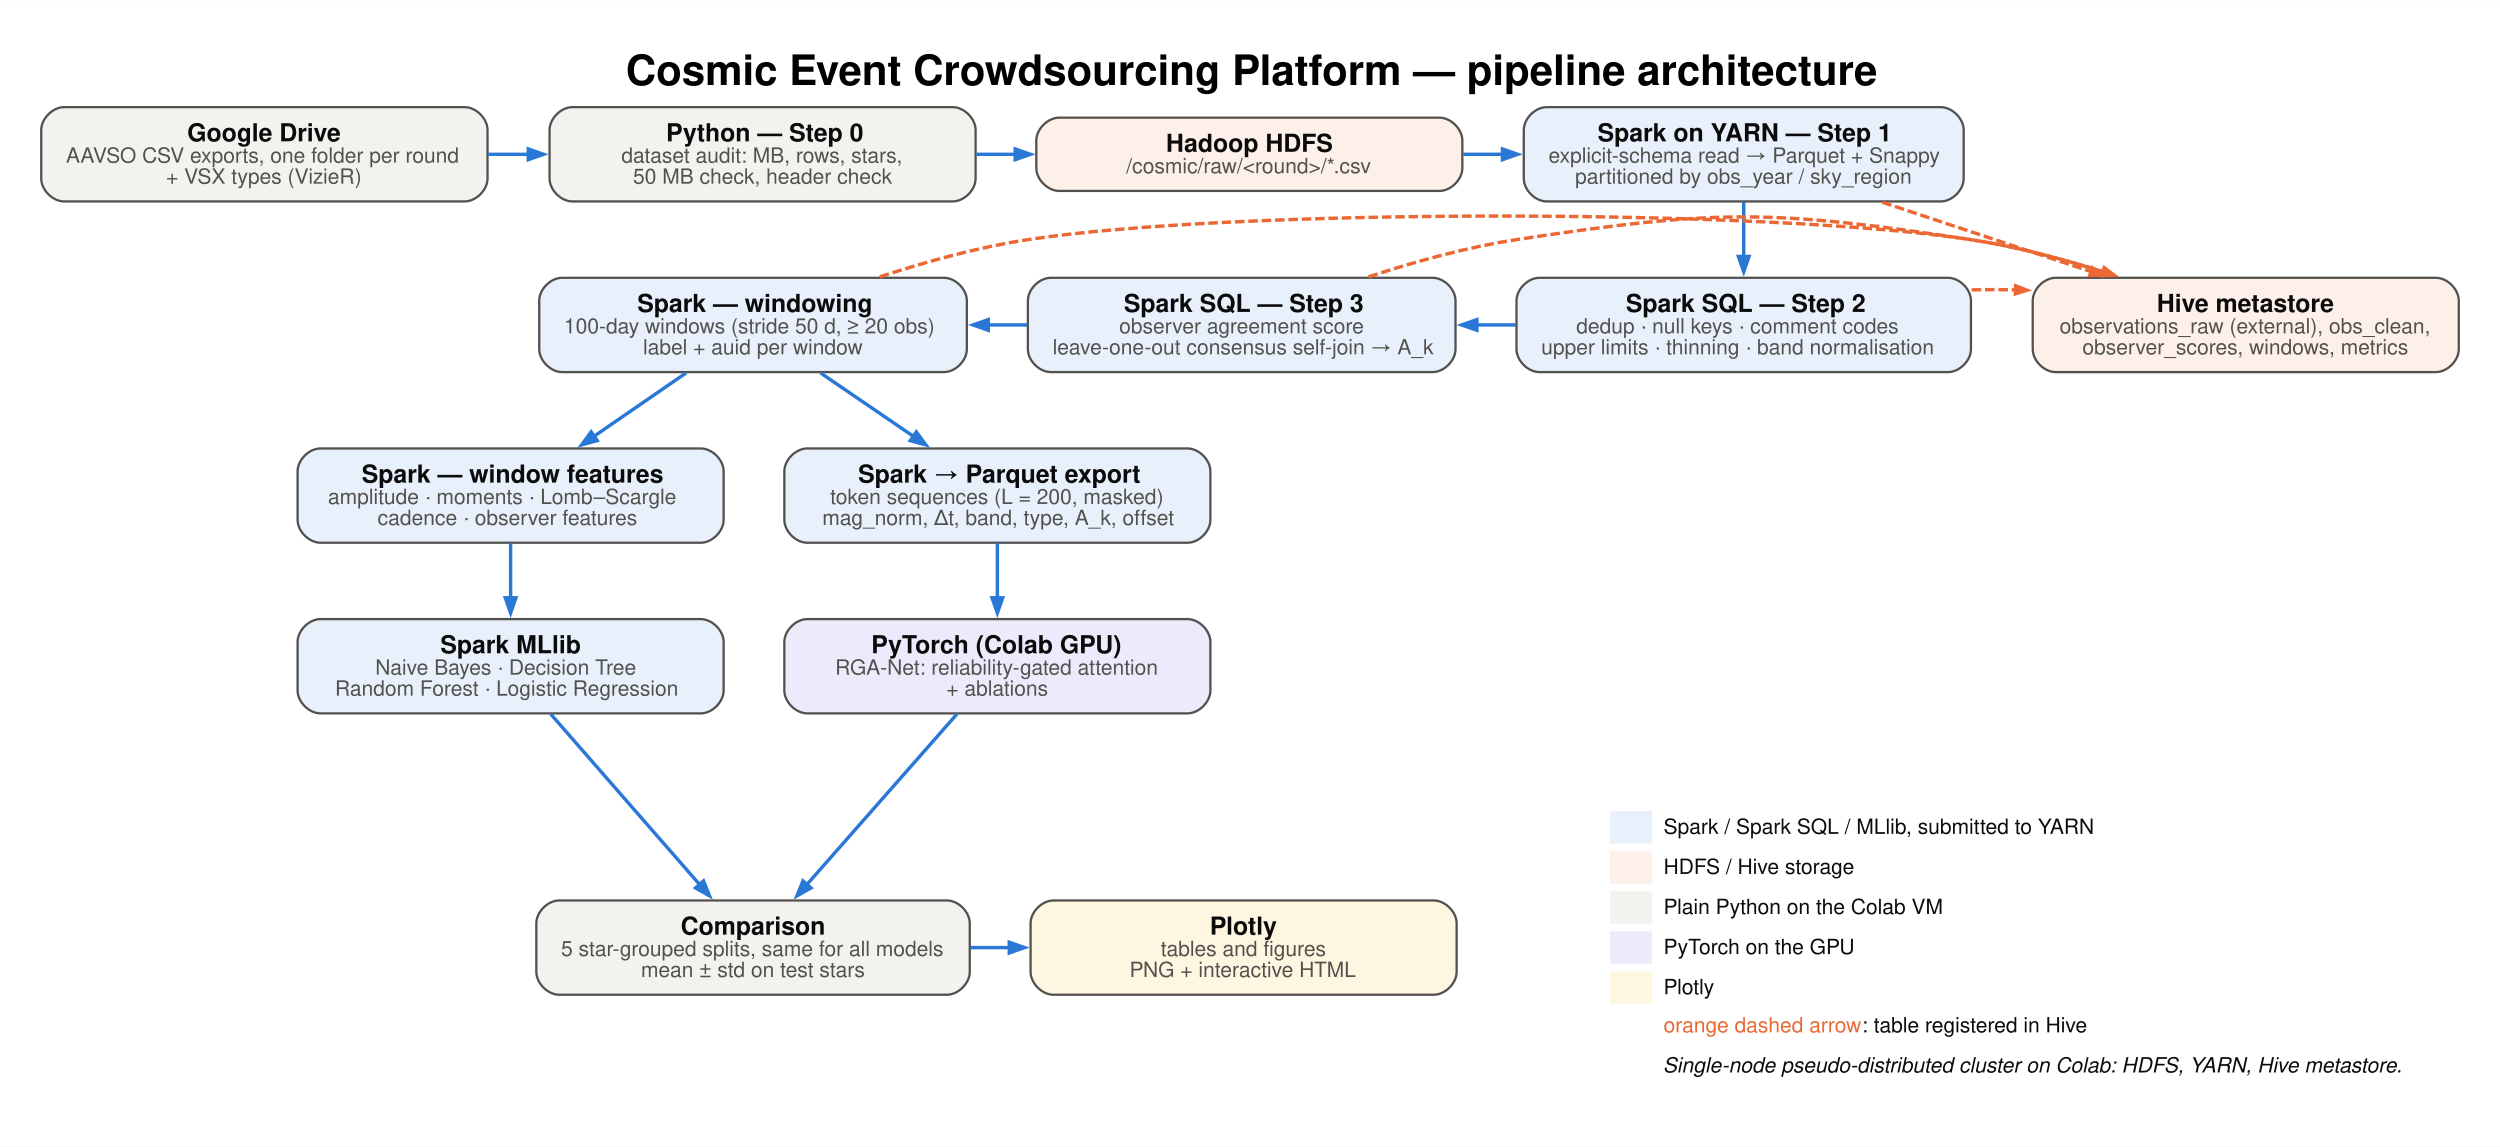
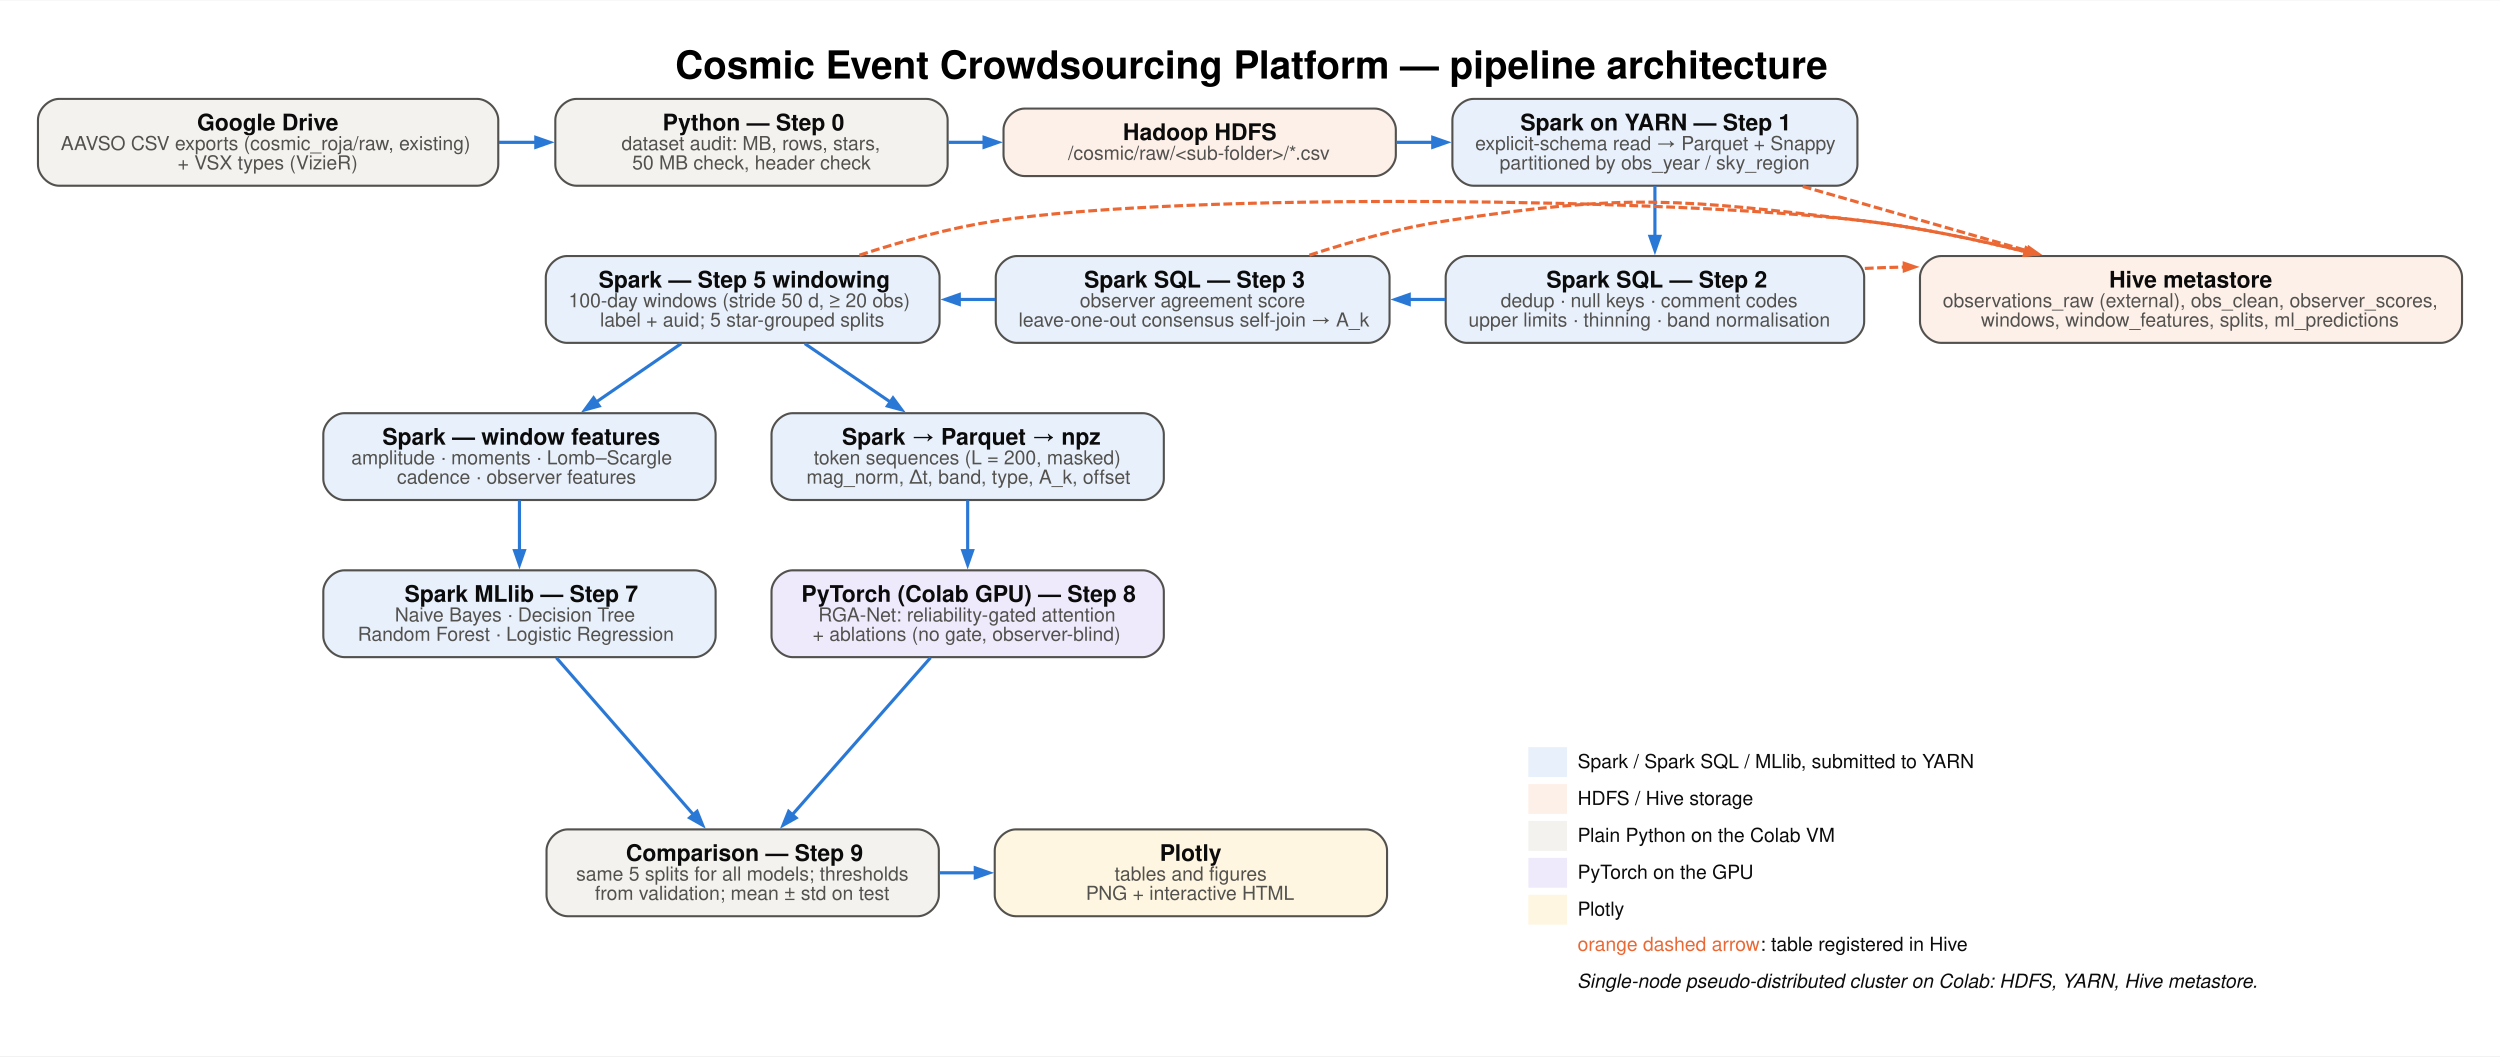
- <svg xmlns="http://www.w3.org/2000/svg" width="1310pt" height="601pt" viewBox="0.00 0.00 1309.70 600.60">
+ <svg xmlns="http://www.w3.org/2000/svg" width="1422pt" height="601pt" viewBox="0.00 0.00 1422.34 600.60">
  <g id="graph0" class="graph" transform="scale(1 1) rotate(0) translate(21.6 579)">
-     <polygon fill="white" stroke="none" points="-21.6,21.6 -21.6,-579 1288.1,-579 1288.1,21.6 -21.6,21.6" />
-     <text text-anchor="start" x="306.24" y="-534.6" font-family="Helvetica,sans-Serif" font-weight="bold" font-size="22.00">Cosmic Event Crowdsourcing Platform — pipeline architecture</text>
+     <polygon fill="white" stroke="none" points="-21.6,21.6 -21.6,-579 1400.74,-579 1400.74,21.6 -21.6,21.6" />
+     <text text-anchor="start" x="362.55" y="-534.6" font-family="Helvetica,sans-Serif" font-weight="bold" font-size="22.00">Cosmic Event Crowdsourcing Platform — pipeline architecture</text>
    <g id="node1" class="node">
-       <path fill="#f3f2ee" stroke="#52514e" stroke-width="1.2" d="M221.81,-523C221.81,-523 12,-523 12,-523 6,-523 0,-517 0,-511 0,-511 0,-485.6 0,-485.6 0,-479.6 6,-473.6 12,-473.6 12,-473.6 221.81,-473.6 221.81,-473.6 227.81,-473.6 233.81,-479.6 233.81,-485.6 233.81,-485.6 233.81,-511 233.81,-511 233.81,-517 227.81,-523 221.81,-523" />
-       <text text-anchor="start" x="76.45" y="-505.1" font-family="Helvetica,sans-Serif" font-weight="bold" font-size="13.00" fill="#0b0b0b">Google Drive</text>
-       <text text-anchor="start" x="12.96" y="-493.9" font-family="Helvetica,sans-Serif" font-size="11.00" fill="#52514e">AAVSO CSV exports, one folder per round</text>
-       <text text-anchor="start" x="65.4" y="-482.9" font-family="Helvetica,sans-Serif" font-size="11.00" fill="#52514e">+ VSX types (VizieR)</text>
+       <path fill="#f3f2ee" stroke="#52514e" stroke-width="1.2" d="M249.88,-523C249.88,-523 12,-523 12,-523 6,-523 0,-517 0,-511 0,-511 0,-485.6 0,-485.6 0,-479.6 6,-473.6 12,-473.6 12,-473.6 249.88,-473.6 249.88,-473.6 255.88,-473.6 261.88,-479.6 261.88,-485.6 261.88,-485.6 261.88,-511 261.88,-511 261.88,-517 255.88,-523 249.88,-523" />
+       <text text-anchor="start" x="90.49" y="-505.1" font-family="Helvetica,sans-Serif" font-weight="bold" font-size="13.00" fill="#0b0b0b">Google Drive</text>
+       <text text-anchor="start" x="12.96" y="-493.9" font-family="Helvetica,sans-Serif" font-size="11.00" fill="#52514e">AAVSO CSV exports (cosmic_roja/raw, existing)</text>
+       <text text-anchor="start" x="79.44" y="-482.9" font-family="Helvetica,sans-Serif" font-size="11.00" fill="#52514e">+ VSX types (VizieR)</text>
    </g>
    <g id="node2" class="node">
-       <path fill="#f3f2ee" stroke="#52514e" stroke-width="1.2" d="M477.5,-523C477.5,-523 278.3,-523 278.3,-523 272.3,-523 266.3,-517 266.3,-511 266.3,-511 266.3,-485.6 266.3,-485.6 266.3,-479.6 272.3,-473.6 278.3,-473.6 278.3,-473.6 477.5,-473.6 477.5,-473.6 483.5,-473.6 489.5,-479.6 489.5,-485.6 489.5,-485.6 489.5,-511 489.5,-511 489.5,-517 483.5,-523 477.5,-523" />
-       <text text-anchor="start" x="327.34" y="-505.1" font-family="Helvetica,sans-Serif" font-weight="bold" font-size="13.00" fill="#0b0b0b">Python — Step 0</text>
-       <text text-anchor="start" x="303.93" y="-493.9" font-family="Helvetica,sans-Serif" font-size="11.00" fill="#52514e">dataset audit: MB, rows, stars,</text>
-       <text text-anchor="start" x="310.03" y="-482.9" font-family="Helvetica,sans-Serif" font-size="11.00" fill="#52514e">50 MB check, header check</text>
+       <path fill="#f3f2ee" stroke="#52514e" stroke-width="1.2" d="M505.54,-523C505.54,-523 306.34,-523 306.34,-523 300.34,-523 294.34,-517 294.34,-511 294.34,-511 294.34,-485.6 294.34,-485.6 294.34,-479.6 300.34,-473.6 306.34,-473.6 306.34,-473.6 505.54,-473.6 505.54,-473.6 511.54,-473.6 517.54,-479.6 517.54,-485.6 517.54,-485.6 517.54,-511 517.54,-511 517.54,-517 511.54,-523 505.54,-523" />
+       <text text-anchor="start" x="355.38" y="-505.1" font-family="Helvetica,sans-Serif" font-weight="bold" font-size="13.00" fill="#0b0b0b">Python — Step 0</text>
+       <text text-anchor="start" x="331.97" y="-493.9" font-family="Helvetica,sans-Serif" font-size="11.00" fill="#52514e">dataset audit: MB, rows, stars,</text>
+       <text text-anchor="start" x="338.07" y="-482.9" font-family="Helvetica,sans-Serif" font-size="11.00" fill="#52514e">50 MB check, header check</text>
    </g>
    <g id="edge1" class="edge">
-       <path fill="none" stroke="#2a78d6" stroke-width="1.8" d="M234.15,-498.3C241.26,-498.3 248.36,-498.3 255.47,-498.3" />
-       <polygon fill="#2a78d6" stroke="#2a78d6" stroke-width="1.8" points="255.15,-501.1 263.15,-498.3 255.15,-495.5 255.15,-501.1" />
+       <path fill="none" stroke="#2a78d6" stroke-width="1.8" d="M262.26,-498.3C269.37,-498.3 276.47,-498.3 283.57,-498.3" />
+       <polygon fill="#2a78d6" stroke="#2a78d6" stroke-width="1.8" points="283.25,-501.1 291.25,-498.3 283.25,-495.5 283.25,-501.1" />
    </g>
    <g id="node3" class="node">
-       <path fill="#fdf0e9" stroke="#52514e" stroke-width="1.2" d="M732.5,-517.5C732.5,-517.5 533.3,-517.5 533.3,-517.5 527.3,-517.5 521.3,-511.5 521.3,-505.5 521.3,-505.5 521.3,-491.1 521.3,-491.1 521.3,-485.1 527.3,-479.1 533.3,-479.1 533.3,-479.1 732.5,-479.1 732.5,-479.1 738.5,-479.1 744.5,-485.1 744.5,-491.1 744.5,-491.1 744.5,-505.5 744.5,-505.5 744.5,-511.5 738.5,-517.5 732.5,-517.5" />
-       <text text-anchor="start" x="589.21" y="-499.6" font-family="Helvetica,sans-Serif" font-weight="bold" font-size="13.00" fill="#0b0b0b">Hadoop HDFS</text>
-       <text text-anchor="start" x="568.41" y="-488.4" font-family="Helvetica,sans-Serif" font-size="11.00" fill="#52514e">/cosmic/raw/&lt;round&gt;/*.csv</text>
+       <path fill="#fdf0e9" stroke="#52514e" stroke-width="1.2" d="M760.54,-517.5C760.54,-517.5 561.34,-517.5 561.34,-517.5 555.34,-517.5 549.34,-511.5 549.34,-505.5 549.34,-505.5 549.34,-491.1 549.34,-491.1 549.34,-485.1 555.34,-479.1 561.34,-479.1 561.34,-479.1 760.54,-479.1 760.54,-479.1 766.54,-479.1 772.54,-485.1 772.54,-491.1 772.54,-491.1 772.54,-505.5 772.54,-505.5 772.54,-511.5 766.54,-517.5 760.54,-517.5" />
+       <text text-anchor="start" x="617.25" y="-499.6" font-family="Helvetica,sans-Serif" font-weight="bold" font-size="13.00" fill="#0b0b0b">Hadoop HDFS</text>
+       <text text-anchor="start" x="586.05" y="-488.4" font-family="Helvetica,sans-Serif" font-size="11.00" fill="#52514e">/cosmic/raw/&lt;sub-folder&gt;/*.csv</text>
    </g>
    <g id="edge2" class="edge">
-       <path fill="none" stroke="#2a78d6" stroke-width="1.8" d="M489.96,-498.3C496.74,-498.3 503.52,-498.3 510.3,-498.3" />
-       <polygon fill="#2a78d6" stroke="#2a78d6" stroke-width="1.8" points="510.23,-501.1 518.23,-498.3 510.23,-495.5 510.23,-501.1" />
+       <path fill="none" stroke="#2a78d6" stroke-width="1.8" d="M518,-498.3C524.78,-498.3 531.56,-498.3 538.34,-498.3" />
+       <polygon fill="#2a78d6" stroke="#2a78d6" stroke-width="1.8" points="538.27,-501.1 546.27,-498.3 538.27,-495.5 538.27,-501.1" />
    </g>
    <g id="node4" class="node">
-       <path fill="#e8f0fb" stroke="#52514e" stroke-width="1.2" d="M995.13,-523C995.13,-523 788.68,-523 788.68,-523 782.68,-523 776.68,-517 776.68,-511 776.68,-511 776.68,-485.6 776.68,-485.6 776.68,-479.6 782.68,-473.6 788.68,-473.6 788.68,-473.6 995.13,-473.6 995.13,-473.6 1001.13,-473.6 1007.13,-479.6 1007.13,-485.6 1007.13,-485.6 1007.13,-511 1007.13,-511 1007.13,-517 1001.13,-523 995.13,-523" />
-       <text text-anchor="start" x="815.33" y="-505.1" font-family="Helvetica,sans-Serif" font-weight="bold" font-size="13.00" fill="#0b0b0b">Spark on YARN — Step 1</text>
-       <text text-anchor="start" x="789.64" y="-493.9" font-family="Helvetica,sans-Serif" font-size="11.00" fill="#52514e">explicit-schema read → Parquet + Snappy</text>
-       <text text-anchor="start" x="803.55" y="-482.9" font-family="Helvetica,sans-Serif" font-size="11.00" fill="#52514e">partitioned by obs_year / sky_region</text>
+       <path fill="#e8f0fb" stroke="#52514e" stroke-width="1.2" d="M1023.16,-523C1023.16,-523 816.72,-523 816.72,-523 810.72,-523 804.72,-517 804.72,-511 804.72,-511 804.72,-485.6 804.72,-485.6 804.72,-479.6 810.72,-473.6 816.72,-473.6 816.72,-473.6 1023.16,-473.6 1023.16,-473.6 1029.16,-473.6 1035.16,-479.6 1035.16,-485.6 1035.16,-485.6 1035.16,-511 1035.16,-511 1035.16,-517 1029.16,-523 1023.16,-523" />
+       <text text-anchor="start" x="843.37" y="-505.1" font-family="Helvetica,sans-Serif" font-weight="bold" font-size="13.00" fill="#0b0b0b">Spark on YARN — Step 1</text>
+       <text text-anchor="start" x="817.68" y="-493.9" font-family="Helvetica,sans-Serif" font-size="11.00" fill="#52514e">explicit-schema read → Parquet + Snappy</text>
+       <text text-anchor="start" x="831.58" y="-482.9" font-family="Helvetica,sans-Serif" font-size="11.00" fill="#52514e">partitioned by obs_year / sky_region</text>
    </g>
    <g id="edge3" class="edge">
-       <path fill="none" stroke="#2a78d6" stroke-width="1.8" d="M744.95,-498.3C751.96,-498.3 758.96,-498.3 765.97,-498.3" />
-       <polygon fill="#2a78d6" stroke="#2a78d6" stroke-width="1.8" points="765.51,-501.1 773.51,-498.3 765.51,-495.5 765.51,-501.1" />
+       <path fill="none" stroke="#2a78d6" stroke-width="1.8" d="M772.99,-498.3C780,-498.3 787,-498.3 794.01,-498.3" />
+       <polygon fill="#2a78d6" stroke="#2a78d6" stroke-width="1.8" points="793.55,-501.1 801.55,-498.3 793.55,-495.5 793.55,-501.1" />
    </g>
    <g id="node5" class="node">
-       <path fill="#e8f0fb" stroke="#52514e" stroke-width="1.2" d="M998.95,-433.6C998.95,-433.6 784.86,-433.6 784.86,-433.6 778.86,-433.6 772.86,-427.6 772.86,-421.6 772.86,-421.6 772.86,-396.2 772.86,-396.2 772.86,-390.2 778.86,-384.2 784.86,-384.2 784.86,-384.2 998.95,-384.2 998.95,-384.2 1004.95,-384.2 1010.95,-390.2 1010.95,-396.2 1010.95,-396.2 1010.95,-421.6 1010.95,-421.6 1010.95,-427.6 1004.95,-433.6 998.95,-433.6" />
-       <text text-anchor="start" x="830.14" y="-415.7" font-family="Helvetica,sans-Serif" font-weight="bold" font-size="13.00" fill="#0b0b0b">Spark SQL — Step 2</text>
-       <text text-anchor="start" x="804.16" y="-404.5" font-family="Helvetica,sans-Serif" font-size="11.00" fill="#52514e">dedup · null keys · comment codes</text>
-       <text text-anchor="start" x="785.82" y="-393.5" font-family="Helvetica,sans-Serif" font-size="11.00" fill="#52514e">upper limits · thinning · band normalisation</text>
+       <path fill="#e8f0fb" stroke="#52514e" stroke-width="1.2" d="M1026.99,-433.6C1026.99,-433.6 812.9,-433.6 812.9,-433.6 806.9,-433.6 800.9,-427.6 800.9,-421.6 800.9,-421.6 800.9,-396.2 800.9,-396.2 800.9,-390.2 806.9,-384.2 812.9,-384.2 812.9,-384.2 1026.99,-384.2 1026.99,-384.2 1032.99,-384.2 1038.99,-390.2 1038.99,-396.2 1038.99,-396.2 1038.99,-421.6 1038.99,-421.6 1038.99,-427.6 1032.99,-433.6 1026.99,-433.6" />
+       <text text-anchor="start" x="858.17" y="-415.7" font-family="Helvetica,sans-Serif" font-weight="bold" font-size="13.00" fill="#0b0b0b">Spark SQL — Step 2</text>
+       <text text-anchor="start" x="832.2" y="-404.5" font-family="Helvetica,sans-Serif" font-size="11.00" fill="#52514e">dedup · null keys · comment codes</text>
+       <text text-anchor="start" x="813.86" y="-393.5" font-family="Helvetica,sans-Serif" font-size="11.00" fill="#52514e">upper limits · thinning · band normalisation</text>
    </g>
    <g id="edge4" class="edge">
-       <path fill="none" stroke="#2a78d6" stroke-width="1.8" d="M891.9,-473.42C891.9,-464.53 891.9,-454.26 891.9,-444.6" />
-       <polygon fill="#2a78d6" stroke="#2a78d6" stroke-width="1.8" points="894.7,-444.78 891.9,-436.78 889.1,-444.78 894.7,-444.78" />
+       <path fill="none" stroke="#2a78d6" stroke-width="1.8" d="M919.94,-473.42C919.94,-464.53 919.94,-454.26 919.94,-444.6" />
+       <polygon fill="#2a78d6" stroke="#2a78d6" stroke-width="1.8" points="922.74,-444.78 919.94,-436.78 917.14,-444.78 922.74,-444.78" />
    </g>
    <g id="node14" class="node">
-       <path fill="#fdf0e9" stroke="#52514e" stroke-width="1.2" d="M1254.5,-433.6C1254.5,-433.6 1055.3,-433.6 1055.3,-433.6 1049.3,-433.6 1043.3,-427.6 1043.3,-421.6 1043.3,-421.6 1043.3,-396.2 1043.3,-396.2 1043.3,-390.2 1049.3,-384.2 1055.3,-384.2 1055.3,-384.2 1254.5,-384.2 1254.5,-384.2 1260.5,-384.2 1266.5,-390.2 1266.5,-396.2 1266.5,-396.2 1266.5,-421.6 1266.5,-421.6 1266.5,-427.6 1260.5,-433.6 1254.5,-433.6" />
-       <text text-anchor="start" x="1108.3" y="-415.7" font-family="Helvetica,sans-Serif" font-weight="bold" font-size="13.00" fill="#0b0b0b">Hive metastore</text>
-       <text text-anchor="start" x="1057.38" y="-404.5" font-family="Helvetica,sans-Serif" font-size="11.00" fill="#52514e">observations_raw (external), obs_clean,</text>
-       <text text-anchor="start" x="1069.32" y="-393.5" font-family="Helvetica,sans-Serif" font-size="11.00" fill="#52514e">observer_scores, windows, metrics</text>
+       <path fill="#fdf0e9" stroke="#52514e" stroke-width="1.2" d="M1367.14,-433.6C1367.14,-433.6 1082.75,-433.6 1082.75,-433.6 1076.75,-433.6 1070.75,-427.6 1070.75,-421.6 1070.75,-421.6 1070.75,-396.2 1070.75,-396.2 1070.75,-390.2 1076.75,-384.2 1082.75,-384.2 1082.75,-384.2 1367.14,-384.2 1367.14,-384.2 1373.14,-384.2 1379.14,-390.2 1379.14,-396.2 1379.14,-396.2 1379.14,-421.6 1379.14,-421.6 1379.14,-427.6 1373.14,-433.6 1367.14,-433.6" />
+       <text text-anchor="start" x="1178.34" y="-415.7" font-family="Helvetica,sans-Serif" font-weight="bold" font-size="13.00" fill="#0b0b0b">Hive metastore</text>
+       <text text-anchor="start" x="1083.71" y="-404.5" font-family="Helvetica,sans-Serif" font-size="11.00" fill="#52514e">observations_raw (external), obs_clean, observer_scores,</text>
+       <text text-anchor="start" x="1105.42" y="-393.5" font-family="Helvetica,sans-Serif" font-size="11.00" fill="#52514e">windows, window_features, splits, ml_predictions</text>
    </g>
    <g id="edge15" class="edge">
-       <path fill="none" stroke="#eb6834" stroke-width="1.8" stroke-dasharray="5,2" d="M964.47,-473.19C998.53,-461.87 1039.25,-448.33 1074.28,-436.69" />
-       <polygon fill="#eb6834" stroke="#eb6834" stroke-width="1.8" points="1074.51,-438.83 1079.54,-434.95 1073.18,-434.85 1074.51,-438.83" />
+       <path fill="none" stroke="#eb6834" stroke-width="1.8" stroke-dasharray="5,2" d="M1004.09,-473.19C1043.85,-461.79 1091.42,-448.16 1132.21,-436.47" />
+       <polygon fill="#eb6834" stroke="#eb6834" stroke-width="1.8" points="1132.73,-438.51 1137.92,-434.84 1131.57,-434.47 1132.73,-438.51" />
    </g>
    <g id="edge16" class="edge">
-       <path fill="none" stroke="#eb6834" stroke-width="1.8" stroke-dasharray="5,2" d="M1011.33,-427.27C1019.09,-427.47 1026.85,-427.48 1034.6,-427.29" />
-       <polygon fill="#eb6834" stroke="#eb6834" stroke-width="1.8" points="1034.37,-429.4 1040.3,-427.1 1034.23,-425.2 1034.37,-429.4" />
+       <path fill="none" stroke="#eb6834" stroke-width="1.8" stroke-dasharray="5,2" d="M1039.38,-426.55C1047.01,-426.96 1054.64,-427.22 1062.27,-427.34" />
+       <polygon fill="#eb6834" stroke="#eb6834" stroke-width="1.8" points="1061.8,-429.44 1067.82,-427.4 1061.84,-425.24 1061.8,-429.44" />
    </g>
    <g id="node6" class="node">
-       <path fill="#e8f0fb" stroke="#52514e" stroke-width="1.2" d="M728.92,-433.6C728.92,-433.6 528.89,-433.6 528.89,-433.6 522.89,-433.6 516.89,-427.6 516.89,-421.6 516.89,-421.6 516.89,-396.2 516.89,-396.2 516.89,-390.2 522.89,-384.2 528.89,-384.2 528.89,-384.2 728.92,-384.2 728.92,-384.2 734.92,-384.2 740.92,-390.2 740.92,-396.2 740.92,-396.2 740.92,-421.6 740.92,-421.6 740.92,-427.6 734.92,-433.6 728.92,-433.6" />
-       <text text-anchor="start" x="567.14" y="-415.7" font-family="Helvetica,sans-Serif" font-weight="bold" font-size="13.00" fill="#0b0b0b">Spark SQL — Step 3</text>
-       <text text-anchor="start" x="564.71" y="-404.5" font-family="Helvetica,sans-Serif" font-size="11.00" fill="#52514e">observer agreement score</text>
-       <text text-anchor="start" x="529.85" y="-393.5" font-family="Helvetica,sans-Serif" font-size="11.00" fill="#52514e">leave-one-out consensus self-join → A_k</text>
+       <path fill="#e8f0fb" stroke="#52514e" stroke-width="1.2" d="M756.96,-433.6C756.96,-433.6 556.93,-433.6 556.93,-433.6 550.93,-433.6 544.93,-427.6 544.93,-421.6 544.93,-421.6 544.93,-396.2 544.93,-396.2 544.93,-390.2 550.93,-384.2 556.93,-384.2 556.93,-384.2 756.96,-384.2 756.96,-384.2 762.96,-384.2 768.96,-390.2 768.96,-396.2 768.96,-396.2 768.96,-421.6 768.96,-421.6 768.96,-427.6 762.96,-433.6 756.96,-433.6" />
+       <text text-anchor="start" x="595.17" y="-415.7" font-family="Helvetica,sans-Serif" font-weight="bold" font-size="13.00" fill="#0b0b0b">Spark SQL — Step 3</text>
+       <text text-anchor="start" x="592.74" y="-404.5" font-family="Helvetica,sans-Serif" font-size="11.00" fill="#52514e">observer agreement score</text>
+       <text text-anchor="start" x="557.89" y="-393.5" font-family="Helvetica,sans-Serif" font-size="11.00" fill="#52514e">leave-one-out consensus self-join → A_k</text>
    </g>
    <g id="edge5" class="edge">
-       <path fill="none" stroke="#2a78d6" stroke-width="1.8" d="M752.11,-408.9C758.93,-408.9 765.74,-408.9 772.56,-408.9" />
-       <polygon fill="#2a78d6" stroke="#2a78d6" stroke-width="1.8" points="752.12,-406.1 744.12,-408.9 752.12,-411.7 752.12,-406.1" />
+       <path fill="none" stroke="#2a78d6" stroke-width="1.8" d="M780.15,-408.9C786.96,-408.9 793.78,-408.9 800.6,-408.9" />
+       <polygon fill="#2a78d6" stroke="#2a78d6" stroke-width="1.8" points="780.16,-406.1 772.16,-408.9 780.16,-411.7 780.16,-406.1" />
    </g>
    <g id="edge17" class="edge">
-       <path fill="none" stroke="#eb6834" stroke-width="1.8" stroke-dasharray="5,2" d="M695.32,-434.09C719.39,-442 747.02,-449.68 772.9,-453.6 877.49,-469.46 906.32,-469.46 1010.9,-453.6 1033.95,-450.1 1058.4,-443.63 1080.47,-436.67" />
-       <polygon fill="#eb6834" stroke="#eb6834" stroke-width="1.8" points="1080.83,-438.77 1085.89,-434.93 1079.54,-434.77 1080.83,-438.77" />
+       <path fill="none" stroke="#eb6834" stroke-width="1.8" stroke-dasharray="5,2" d="M723.36,-434.09C747.43,-442 775.06,-449.68 800.94,-453.6 905.52,-469.46 933.9,-466.04 1038.94,-453.6 1069.24,-450.01 1101.74,-443.24 1130.97,-436.04" />
+       <polygon fill="#eb6834" stroke="#eb6834" stroke-width="1.8" points="1131.17,-438.15 1136.48,-434.66 1130.15,-434.08 1131.17,-438.15" />
    </g>
    <g id="node7" class="node">
-       <path fill="#e8f0fb" stroke="#52514e" stroke-width="1.2" d="M472.92,-433.6C472.92,-433.6 272.89,-433.6 272.89,-433.6 266.89,-433.6 260.89,-427.6 260.89,-421.6 260.89,-421.6 260.89,-396.2 260.89,-396.2 260.89,-390.2 266.89,-384.2 272.89,-384.2 272.89,-384.2 472.92,-384.2 472.92,-384.2 478.92,-384.2 484.92,-390.2 484.92,-396.2 484.92,-396.2 484.92,-421.6 484.92,-421.6 484.92,-427.6 478.92,-433.6 472.92,-433.6" />
-       <text text-anchor="start" x="312.23" y="-415.7" font-family="Helvetica,sans-Serif" font-weight="bold" font-size="13.00" fill="#0b0b0b">Spark — windowing</text>
-       <text text-anchor="start" x="273.85" y="-404.5" font-family="Helvetica,sans-Serif" font-size="11.00" fill="#52514e">100-day windows (stride 50 d, ≥ 20 obs)</text>
-       <text text-anchor="start" x="315.27" y="-393.5" font-family="Helvetica,sans-Serif" font-size="11.00" fill="#52514e">label + auid per window</text>
+       <path fill="#e8f0fb" stroke="#52514e" stroke-width="1.2" d="M500.95,-433.6C500.95,-433.6 300.93,-433.6 300.93,-433.6 294.93,-433.6 288.93,-427.6 288.93,-421.6 288.93,-421.6 288.93,-396.2 288.93,-396.2 288.93,-390.2 294.93,-384.2 300.93,-384.2 300.93,-384.2 500.95,-384.2 500.95,-384.2 506.95,-384.2 512.95,-390.2 512.95,-396.2 512.95,-396.2 512.95,-421.6 512.95,-421.6 512.95,-427.6 506.95,-433.6 500.95,-433.6" />
+       <text text-anchor="start" x="318.96" y="-415.7" font-family="Helvetica,sans-Serif" font-weight="bold" font-size="13.00" fill="#0b0b0b">Spark — Step 5 windowing</text>
+       <text text-anchor="start" x="301.89" y="-404.5" font-family="Helvetica,sans-Serif" font-size="11.00" fill="#52514e">100-day windows (stride 50 d, ≥ 20 obs)</text>
+       <text text-anchor="start" x="319.77" y="-393.5" font-family="Helvetica,sans-Serif" font-size="11.00" fill="#52514e">label + auid; 5 star-grouped splits</text>
    </g>
    <g id="edge6" class="edge">
-       <path fill="none" stroke="#2a78d6" stroke-width="1.8" d="M496.1,-408.9C502.9,-408.9 509.71,-408.9 516.51,-408.9" />
-       <polygon fill="#2a78d6" stroke="#2a78d6" stroke-width="1.8" points="496.13,-406.1 488.13,-408.9 496.13,-411.7 496.13,-406.1" />
+       <path fill="none" stroke="#2a78d6" stroke-width="1.8" d="M524.14,-408.9C530.94,-408.9 537.75,-408.9 544.55,-408.9" />
+       <polygon fill="#2a78d6" stroke="#2a78d6" stroke-width="1.8" points="524.17,-406.1 516.17,-408.9 524.17,-411.7 524.17,-406.1" />
    </g>
    <g id="node8" class="node">
-       <path fill="#e8f0fb" stroke="#52514e" stroke-width="1.2" d="M345.5,-344.2C345.5,-344.2 146.3,-344.2 146.3,-344.2 140.3,-344.2 134.3,-338.2 134.3,-332.2 134.3,-332.2 134.3,-306.8 134.3,-306.8 134.3,-300.8 140.3,-294.8 146.3,-294.8 146.3,-294.8 345.5,-294.8 345.5,-294.8 351.5,-294.8 357.5,-300.8 357.5,-306.8 357.5,-306.8 357.5,-332.2 357.5,-332.2 357.5,-338.2 351.5,-344.2 345.5,-344.2" />
-       <text text-anchor="start" x="167.89" y="-326.3" font-family="Helvetica,sans-Serif" font-weight="bold" font-size="13.00" fill="#0b0b0b">Spark — window features</text>
-       <text text-anchor="start" x="150.22" y="-315.1" font-family="Helvetica,sans-Serif" font-size="11.00" fill="#52514e">amplitude · moments · Lomb–Scargle</text>
-       <text text-anchor="start" x="176.2" y="-304.1" font-family="Helvetica,sans-Serif" font-size="11.00" fill="#52514e">cadence · observer features</text>
+       <path fill="#e8f0fb" stroke="#52514e" stroke-width="1.2" d="M373.54,-344.2C373.54,-344.2 174.34,-344.2 174.34,-344.2 168.34,-344.2 162.34,-338.2 162.34,-332.2 162.34,-332.2 162.34,-306.8 162.34,-306.8 162.34,-300.8 168.34,-294.8 174.34,-294.8 174.34,-294.8 373.54,-294.8 373.54,-294.8 379.54,-294.8 385.54,-300.8 385.54,-306.8 385.54,-306.8 385.54,-332.2 385.54,-332.2 385.54,-338.2 379.54,-344.2 373.54,-344.2" />
+       <text text-anchor="start" x="195.92" y="-326.3" font-family="Helvetica,sans-Serif" font-weight="bold" font-size="13.00" fill="#0b0b0b">Spark — window features</text>
+       <text text-anchor="start" x="178.26" y="-315.1" font-family="Helvetica,sans-Serif" font-size="11.00" fill="#52514e">amplitude · moments · Lomb–Scargle</text>
+       <text text-anchor="start" x="204.24" y="-304.1" font-family="Helvetica,sans-Serif" font-size="11.00" fill="#52514e">cadence · observer features</text>
    </g>
    <g id="edge7" class="edge">
-       <path fill="none" stroke="#2a78d6" stroke-width="1.8" d="M337.86,-383.79C322.87,-373.47 305.21,-361.32 289.4,-350.43" />
-       <polygon fill="#2a78d6" stroke="#2a78d6" stroke-width="1.8" points="291.25,-348.31 283.07,-346.08 288.08,-352.92 291.25,-348.31" />
+       <path fill="none" stroke="#2a78d6" stroke-width="1.8" d="M365.9,-383.79C350.91,-373.47 333.25,-361.32 317.43,-350.43" />
+       <polygon fill="#2a78d6" stroke="#2a78d6" stroke-width="1.8" points="319.29,-348.31 311.11,-346.08 316.11,-352.92 319.29,-348.31" />
    </g>
    <g id="node9" class="node">
-       <path fill="#e8f0fb" stroke="#52514e" stroke-width="1.2" d="M600.5,-344.2C600.5,-344.2 401.3,-344.2 401.3,-344.2 395.3,-344.2 389.3,-338.2 389.3,-332.2 389.3,-332.2 389.3,-306.8 389.3,-306.8 389.3,-300.8 395.3,-294.8 401.3,-294.8 401.3,-294.8 600.5,-294.8 600.5,-294.8 606.5,-294.8 612.5,-300.8 612.5,-306.8 612.5,-306.8 612.5,-332.2 612.5,-332.2 612.5,-338.2 606.5,-344.2 600.5,-344.2" />
-       <text text-anchor="start" x="427.94" y="-326.3" font-family="Helvetica,sans-Serif" font-weight="bold" font-size="13.00" fill="#0b0b0b">Spark → Parquet export</text>
-       <text text-anchor="start" x="413.31" y="-315.1" font-family="Helvetica,sans-Serif" font-size="11.00" fill="#52514e">token sequences (L = 200, masked)</text>
-       <text text-anchor="start" x="409.19" y="-304.1" font-family="Helvetica,sans-Serif" font-size="11.00" fill="#52514e">mag_norm, Δt, band, type, A_k, offset</text>
+       <path fill="#e8f0fb" stroke="#52514e" stroke-width="1.2" d="M628.54,-344.2C628.54,-344.2 429.34,-344.2 429.34,-344.2 423.34,-344.2 417.34,-338.2 417.34,-332.2 417.34,-332.2 417.34,-306.8 417.34,-306.8 417.34,-300.8 423.34,-294.8 429.34,-294.8 429.34,-294.8 628.54,-294.8 628.54,-294.8 634.54,-294.8 640.54,-300.8 640.54,-306.8 640.54,-306.8 640.54,-332.2 640.54,-332.2 640.54,-338.2 634.54,-344.2 628.54,-344.2" />
+       <text text-anchor="start" x="457.43" y="-326.3" font-family="Helvetica,sans-Serif" font-weight="bold" font-size="13.00" fill="#0b0b0b">Spark → Parquet → npz</text>
+       <text text-anchor="start" x="441.35" y="-315.1" font-family="Helvetica,sans-Serif" font-size="11.00" fill="#52514e">token sequences (L = 200, masked)</text>
+       <text text-anchor="start" x="437.23" y="-304.1" font-family="Helvetica,sans-Serif" font-size="11.00" fill="#52514e">mag_norm, Δt, band, type, A_k, offset</text>
    </g>
    <g id="edge8" class="edge">
-       <path fill="none" stroke="#2a78d6" stroke-width="1.8" d="M408.22,-383.79C423.33,-373.47 441.13,-361.32 457.07,-350.43" />
-       <polygon fill="#2a78d6" stroke="#2a78d6" stroke-width="1.8" points="458.43,-352.89 463.45,-346.07 455.27,-348.27 458.43,-352.89" />
+       <path fill="none" stroke="#2a78d6" stroke-width="1.8" d="M436.26,-383.79C451.37,-373.47 469.17,-361.32 485.11,-350.43" />
+       <polygon fill="#2a78d6" stroke="#2a78d6" stroke-width="1.8" points="486.46,-352.89 491.49,-346.07 483.31,-348.27 486.46,-352.89" />
    </g>
    <g id="edge18" class="edge">
-       <path fill="none" stroke="#eb6834" stroke-width="1.8" stroke-dasharray="5,2" d="M439.32,-434.09C463.39,-442 491.02,-449.68 516.9,-453.6 625.44,-470.06 902.37,-470.06 1010.9,-453.6 1033.95,-450.1 1058.4,-443.63 1080.47,-436.67" />
-       <polygon fill="#eb6834" stroke="#eb6834" stroke-width="1.8" points="1080.83,-438.77 1085.89,-434.93 1079.54,-434.77 1080.83,-438.77" />
+       <path fill="none" stroke="#eb6834" stroke-width="1.8" stroke-dasharray="5,2" d="M467.36,-434.09C491.43,-442 519.06,-449.68 544.94,-453.6 653.48,-470.06 929.93,-466.52 1038.94,-453.6 1069.24,-450.01 1101.74,-443.24 1130.97,-436.04" />
+       <polygon fill="#eb6834" stroke="#eb6834" stroke-width="1.8" points="1131.17,-438.15 1136.48,-434.66 1130.15,-434.08 1131.17,-438.15" />
    </g>
    <g id="node10" class="node">
-       <path fill="#e8f0fb" stroke="#52514e" stroke-width="1.2" d="M345.5,-254.8C345.5,-254.8 146.3,-254.8 146.3,-254.8 140.3,-254.8 134.3,-248.8 134.3,-242.8 134.3,-242.8 134.3,-217.4 134.3,-217.4 134.3,-211.4 140.3,-205.4 146.3,-205.4 146.3,-205.4 345.5,-205.4 345.5,-205.4 351.5,-205.4 357.5,-211.4 357.5,-217.4 357.5,-217.4 357.5,-242.8 357.5,-242.8 357.5,-248.8 351.5,-254.8 345.5,-254.8" />
-       <text text-anchor="start" x="209.07" y="-236.9" font-family="Helvetica,sans-Serif" font-weight="bold" font-size="13.00" fill="#0b0b0b">Spark MLlib</text>
-       <text text-anchor="start" x="174.99" y="-225.7" font-family="Helvetica,sans-Serif" font-size="11.00" fill="#52514e">Naive Bayes · Decision Tree</text>
-       <text text-anchor="start" x="153.89" y="-214.7" font-family="Helvetica,sans-Serif" font-size="11.00" fill="#52514e">Random Forest · Logistic Regression</text>
+       <path fill="#e8f0fb" stroke="#52514e" stroke-width="1.2" d="M373.54,-254.8C373.54,-254.8 174.34,-254.8 174.34,-254.8 168.34,-254.8 162.34,-248.8 162.34,-242.8 162.34,-242.8 162.34,-217.4 162.34,-217.4 162.34,-211.4 168.34,-205.4 174.34,-205.4 174.34,-205.4 373.54,-205.4 373.54,-205.4 379.54,-205.4 385.54,-211.4 385.54,-217.4 385.54,-217.4 385.54,-242.8 385.54,-242.8 385.54,-248.8 379.54,-254.8 373.54,-254.8" />
+       <text text-anchor="start" x="208.57" y="-236.9" font-family="Helvetica,sans-Serif" font-weight="bold" font-size="13.00" fill="#0b0b0b">Spark MLlib — Step 7</text>
+       <text text-anchor="start" x="203.02" y="-225.7" font-family="Helvetica,sans-Serif" font-size="11.00" fill="#52514e">Naive Bayes · Decision Tree</text>
+       <text text-anchor="start" x="181.93" y="-214.7" font-family="Helvetica,sans-Serif" font-size="11.00" fill="#52514e">Random Forest · Logistic Regression</text>
    </g>
    <g id="edge9" class="edge">
-       <path fill="none" stroke="#2a78d6" stroke-width="1.8" d="M245.9,-294.62C245.9,-285.73 245.9,-275.46 245.9,-265.8" />
-       <polygon fill="#2a78d6" stroke="#2a78d6" stroke-width="1.8" points="248.7,-265.98 245.9,-257.98 243.1,-265.98 248.7,-265.98" />
+       <path fill="none" stroke="#2a78d6" stroke-width="1.8" d="M273.94,-294.62C273.94,-285.73 273.94,-275.46 273.94,-265.8" />
+       <polygon fill="#2a78d6" stroke="#2a78d6" stroke-width="1.8" points="276.74,-265.98 273.94,-257.98 271.14,-265.98 276.74,-265.98" />
    </g>
    <g id="node11" class="node">
-       <path fill="#efeafb" stroke="#52514e" stroke-width="1.2" d="M600.5,-254.8C600.5,-254.8 401.3,-254.8 401.3,-254.8 395.3,-254.8 389.3,-248.8 389.3,-242.8 389.3,-242.8 389.3,-217.4 389.3,-217.4 389.3,-211.4 395.3,-205.4 401.3,-205.4 401.3,-205.4 600.5,-205.4 600.5,-205.4 606.5,-205.4 612.5,-211.4 612.5,-217.4 612.5,-217.4 612.5,-242.8 612.5,-242.8 612.5,-248.8 606.5,-254.8 600.5,-254.8" />
-       <text text-anchor="start" x="434.82" y="-236.9" font-family="Helvetica,sans-Serif" font-weight="bold" font-size="13.00" fill="#0b0b0b">PyTorch (Colab GPU)</text>
-       <text text-anchor="start" x="415.92" y="-225.7" font-family="Helvetica,sans-Serif" font-size="11.00" fill="#52514e">RGA-Net: reliability-gated attention</text>
-       <text text-anchor="start" x="474.15" y="-214.7" font-family="Helvetica,sans-Serif" font-size="11.00" fill="#52514e">+ ablations</text>
+       <path fill="#efeafb" stroke="#52514e" stroke-width="1.2" d="M628.54,-254.8C628.54,-254.8 429.34,-254.8 429.34,-254.8 423.34,-254.8 417.34,-248.8 417.34,-242.8 417.34,-242.8 417.34,-217.4 417.34,-217.4 417.34,-211.4 423.34,-205.4 429.34,-205.4 429.34,-205.4 628.54,-205.4 628.54,-205.4 634.54,-205.4 640.54,-211.4 640.54,-217.4 640.54,-217.4 640.54,-242.8 640.54,-242.8 640.54,-248.8 634.54,-254.8 628.54,-254.8" />
+       <text text-anchor="start" x="434.32" y="-236.9" font-family="Helvetica,sans-Serif" font-weight="bold" font-size="13.00" fill="#0b0b0b">PyTorch (Colab GPU) — Step 8</text>
+       <text text-anchor="start" x="443.96" y="-225.7" font-family="Helvetica,sans-Serif" font-size="11.00" fill="#52514e">RGA-Net: reliability-gated attention</text>
+       <text text-anchor="start" x="440.74" y="-214.7" font-family="Helvetica,sans-Serif" font-size="11.00" fill="#52514e">+ ablations (no gate, observer-blind)</text>
    </g>
    <g id="edge10" class="edge">
-       <path fill="none" stroke="#2a78d6" stroke-width="1.8" d="M500.9,-294.62C500.9,-285.73 500.9,-275.46 500.9,-265.8" />
-       <polygon fill="#2a78d6" stroke="#2a78d6" stroke-width="1.8" points="503.7,-265.98 500.9,-257.98 498.1,-265.98 503.7,-265.98" />
+       <path fill="none" stroke="#2a78d6" stroke-width="1.8" d="M528.94,-294.62C528.94,-285.73 528.94,-275.46 528.94,-265.8" />
+       <polygon fill="#2a78d6" stroke="#2a78d6" stroke-width="1.8" points="531.74,-265.98 528.94,-257.98 526.14,-265.98 531.74,-265.98" />
    </g>
    <g id="node12" class="node">
-       <path fill="#f3f2ee" stroke="#52514e" stroke-width="1.2" d="M474.44,-107.4C474.44,-107.4 271.37,-107.4 271.37,-107.4 265.37,-107.4 259.37,-101.4 259.37,-95.4 259.37,-95.4 259.37,-70 259.37,-70 259.37,-64 265.37,-58 271.37,-58 271.37,-58 474.44,-58 474.44,-58 480.44,-58 486.44,-64 486.44,-70 486.44,-70 486.44,-95.4 486.44,-95.4 486.44,-101.4 480.44,-107.4 474.44,-107.4" />
-       <text text-anchor="start" x="334.98" y="-89.5" font-family="Helvetica,sans-Serif" font-weight="bold" font-size="13.00" fill="#0b0b0b">Comparison</text>
-       <text text-anchor="start" x="272.33" y="-78.3" font-family="Helvetica,sans-Serif" font-size="11.00" fill="#52514e">5 star-grouped splits, same for all models</text>
-       <text text-anchor="start" x="314.21" y="-67.3" font-family="Helvetica,sans-Serif" font-size="11.00" fill="#52514e">mean ± std on test stars</text>
+       <path fill="#f3f2ee" stroke="#52514e" stroke-width="1.2" d="M500.54,-107.4C500.54,-107.4 301.34,-107.4 301.34,-107.4 295.34,-107.4 289.34,-101.4 289.34,-95.4 289.34,-95.4 289.34,-70 289.34,-70 289.34,-64 295.34,-58 301.34,-58 301.34,-58 500.54,-58 500.54,-58 506.54,-58 512.54,-64 512.54,-70 512.54,-70 512.54,-95.4 512.54,-95.4 512.54,-101.4 506.54,-107.4 500.54,-107.4" />
+       <text text-anchor="start" x="334.48" y="-89.5" font-family="Helvetica,sans-Serif" font-weight="bold" font-size="13.00" fill="#0b0b0b">Comparison — Step 9</text>
+       <text text-anchor="start" x="306.18" y="-78.3" font-family="Helvetica,sans-Serif" font-size="11.00" fill="#52514e">same 5 splits for all models; thresholds</text>
+       <text text-anchor="start" x="316.87" y="-67.3" font-family="Helvetica,sans-Serif" font-size="11.00" fill="#52514e">from validation; mean ± std on test</text>
    </g>
    <g id="edge11" class="edge">
-       <path fill="none" stroke="#2a78d6" stroke-width="1.8" d="M266.88,-205.09C288.2,-180.68 321.37,-142.7 344.92,-115.73" />
-       <polygon fill="#2a78d6" stroke="#2a78d6" stroke-width="1.8" points="346.96,-117.66 350.11,-109.8 342.74,-113.98 346.96,-117.66" />
+       <path fill="none" stroke="#2a78d6" stroke-width="1.8" d="M294.91,-205.09C316.24,-180.68 349.41,-142.7 372.96,-115.73" />
+       <polygon fill="#2a78d6" stroke="#2a78d6" stroke-width="1.8" points="374.99,-117.66 378.15,-109.8 370.77,-113.98 374.99,-117.66" />
    </g>
    <g id="edge12" class="edge">
-       <path fill="none" stroke="#2a78d6" stroke-width="1.8" d="M479.77,-205.09C458.27,-180.68 424.85,-142.7 401.1,-115.73" />
-       <polygon fill="#2a78d6" stroke="#2a78d6" stroke-width="1.8" points="403.26,-113.95 395.87,-109.79 399.06,-117.65 403.26,-113.95" />
+       <path fill="none" stroke="#2a78d6" stroke-width="1.8" d="M507.8,-205.09C486.31,-180.68 452.88,-142.7 429.14,-115.73" />
+       <polygon fill="#2a78d6" stroke="#2a78d6" stroke-width="1.8" points="431.3,-113.95 423.91,-109.79 427.09,-117.65 431.3,-113.95" />
    </g>
    <g id="node13" class="node">
-       <path fill="#fef6e0" stroke="#52514e" stroke-width="1.2" d="M729.5,-107.4C729.5,-107.4 530.3,-107.4 530.3,-107.4 524.3,-107.4 518.3,-101.4 518.3,-95.4 518.3,-95.4 518.3,-70 518.3,-70 518.3,-64 524.3,-58 530.3,-58 530.3,-58 729.5,-58 729.5,-58 735.5,-58 741.5,-64 741.5,-70 741.5,-70 741.5,-95.4 741.5,-95.4 741.5,-101.4 735.5,-107.4 729.5,-107.4" />
-       <text text-anchor="start" x="612.21" y="-89.5" font-family="Helvetica,sans-Serif" font-weight="bold" font-size="13.00" fill="#0b0b0b">Plotly</text>
-       <text text-anchor="start" x="586.49" y="-78.3" font-family="Helvetica,sans-Serif" font-size="11.00" fill="#52514e">tables and figures</text>
-       <text text-anchor="start" x="570.15" y="-67.3" font-family="Helvetica,sans-Serif" font-size="11.00" fill="#52514e">PNG + interactive HTML</text>
+       <path fill="#fef6e0" stroke="#52514e" stroke-width="1.2" d="M755.54,-107.4C755.54,-107.4 556.34,-107.4 556.34,-107.4 550.34,-107.4 544.34,-101.4 544.34,-95.4 544.34,-95.4 544.34,-70 544.34,-70 544.34,-64 550.34,-58 556.34,-58 556.34,-58 755.54,-58 755.54,-58 761.54,-58 767.54,-64 767.54,-70 767.54,-70 767.54,-95.4 767.54,-95.4 767.54,-101.4 761.54,-107.4 755.54,-107.4" />
+       <text text-anchor="start" x="638.24" y="-89.5" font-family="Helvetica,sans-Serif" font-weight="bold" font-size="13.00" fill="#0b0b0b">Plotly</text>
+       <text text-anchor="start" x="612.52" y="-78.3" font-family="Helvetica,sans-Serif" font-size="11.00" fill="#52514e">tables and figures</text>
+       <text text-anchor="start" x="596.19" y="-67.3" font-family="Helvetica,sans-Serif" font-size="11.00" fill="#52514e">PNG + interactive HTML</text>
    </g>
    <g id="edge13" class="edge">
-       <path fill="none" stroke="#2a78d6" stroke-width="1.8" d="M486.85,-82.7C493.63,-82.7 500.42,-82.7 507.2,-82.7" />
-       <polygon fill="#2a78d6" stroke="#2a78d6" stroke-width="1.8" points="507.14,-85.5 515.14,-82.7 507.14,-79.9 507.14,-85.5" />
+       <path fill="none" stroke="#2a78d6" stroke-width="1.8" d="M513,-82.7C519.78,-82.7 526.56,-82.7 533.34,-82.7" />
+       <polygon fill="#2a78d6" stroke="#2a78d6" stroke-width="1.8" points="533.27,-85.5 541.27,-82.7 533.27,-79.9 533.27,-85.5" />
    </g>
    <g id="node15" class="node">
-       <polygon fill="#e8f0fb" stroke="none" points="821.9,-137.2 821.9,-154.2 843.9,-154.2 843.9,-137.2 821.9,-137.2" />
-       <text text-anchor="start" x="831.38" y="-142.3" font-family="Helvetica,sans-Serif" font-size="11.00" fill="#0b0b0b"> </text>
-       <text text-anchor="start" x="849.9" y="-142.3" font-family="Helvetica,sans-Serif" font-size="11.00" fill="#0b0b0b">Spark / Spark SQL / MLlib, submitted to YARN</text>
-       <polygon fill="#fdf0e9" stroke="none" points="821.9,-116.2 821.9,-133.2 843.9,-133.2 843.9,-116.2 821.9,-116.2" />
-       <text text-anchor="start" x="831.38" y="-121.3" font-family="Helvetica,sans-Serif" font-size="11.00" fill="#0b0b0b"> </text>
-       <text text-anchor="start" x="849.9" y="-121.3" font-family="Helvetica,sans-Serif" font-size="11.00" fill="#0b0b0b">HDFS / Hive storage</text>
-       <polygon fill="#f3f2ee" stroke="none" points="821.9,-95.2 821.9,-112.2 843.9,-112.2 843.9,-95.2 821.9,-95.2" />
-       <text text-anchor="start" x="831.38" y="-100.3" font-family="Helvetica,sans-Serif" font-size="11.00" fill="#0b0b0b"> </text>
-       <text text-anchor="start" x="849.9" y="-100.3" font-family="Helvetica,sans-Serif" font-size="11.00" fill="#0b0b0b">Plain Python on the Colab VM</text>
-       <polygon fill="#efeafb" stroke="none" points="821.9,-74.2 821.9,-91.2 843.9,-91.2 843.9,-74.2 821.9,-74.2" />
-       <text text-anchor="start" x="831.38" y="-79.3" font-family="Helvetica,sans-Serif" font-size="11.00" fill="#0b0b0b"> </text>
-       <text text-anchor="start" x="849.9" y="-79.3" font-family="Helvetica,sans-Serif" font-size="11.00" fill="#0b0b0b">PyTorch on the GPU</text>
-       <polygon fill="#fef6e0" stroke="none" points="821.9,-53.2 821.9,-70.2 843.9,-70.2 843.9,-53.2 821.9,-53.2" />
-       <text text-anchor="start" x="831.38" y="-58.3" font-family="Helvetica,sans-Serif" font-size="11.00" fill="#0b0b0b"> </text>
-       <text text-anchor="start" x="849.9" y="-58.3" font-family="Helvetica,sans-Serif" font-size="11.00" fill="#0b0b0b">Plotly</text>
-       <text text-anchor="start" x="849.9" y="-38.3" font-family="Helvetica,sans-Serif" font-size="11.00" fill="#eb6834">orange dashed arrow</text>
-       <text text-anchor="start" x="953.86" y="-38.3" font-family="Helvetica,sans-Serif" font-size="11.00" fill="#0b0b0b">: table registered in Hive</text>
-       <text text-anchor="start" x="849.56" y="-17.3" font-family="Helvetica,sans-Serif" font-style="italic" font-size="11.00" fill="#0b0b0b">Single-node pseudo-distributed cluster on Colab: HDFS, YARN, Hive metastore.</text>
+       <polygon fill="#e8f0fb" stroke="none" points="847.94,-137.2 847.94,-154.2 869.94,-154.2 869.94,-137.2 847.94,-137.2" />
+       <text text-anchor="start" x="857.41" y="-142.3" font-family="Helvetica,sans-Serif" font-size="11.00" fill="#0b0b0b"> </text>
+       <text text-anchor="start" x="875.94" y="-142.3" font-family="Helvetica,sans-Serif" font-size="11.00" fill="#0b0b0b">Spark / Spark SQL / MLlib, submitted to YARN</text>
+       <polygon fill="#fdf0e9" stroke="none" points="847.94,-116.2 847.94,-133.2 869.94,-133.2 869.94,-116.2 847.94,-116.2" />
+       <text text-anchor="start" x="857.41" y="-121.3" font-family="Helvetica,sans-Serif" font-size="11.00" fill="#0b0b0b"> </text>
+       <text text-anchor="start" x="875.94" y="-121.3" font-family="Helvetica,sans-Serif" font-size="11.00" fill="#0b0b0b">HDFS / Hive storage</text>
+       <polygon fill="#f3f2ee" stroke="none" points="847.94,-95.2 847.94,-112.2 869.94,-112.2 869.94,-95.2 847.94,-95.2" />
+       <text text-anchor="start" x="857.41" y="-100.3" font-family="Helvetica,sans-Serif" font-size="11.00" fill="#0b0b0b"> </text>
+       <text text-anchor="start" x="875.94" y="-100.3" font-family="Helvetica,sans-Serif" font-size="11.00" fill="#0b0b0b">Plain Python on the Colab VM</text>
+       <polygon fill="#efeafb" stroke="none" points="847.94,-74.2 847.94,-91.2 869.94,-91.2 869.94,-74.2 847.94,-74.2" />
+       <text text-anchor="start" x="857.41" y="-79.3" font-family="Helvetica,sans-Serif" font-size="11.00" fill="#0b0b0b"> </text>
+       <text text-anchor="start" x="875.94" y="-79.3" font-family="Helvetica,sans-Serif" font-size="11.00" fill="#0b0b0b">PyTorch on the GPU</text>
+       <polygon fill="#fef6e0" stroke="none" points="847.94,-53.2 847.94,-70.2 869.94,-70.2 869.94,-53.2 847.94,-53.2" />
+       <text text-anchor="start" x="857.41" y="-58.3" font-family="Helvetica,sans-Serif" font-size="11.00" fill="#0b0b0b"> </text>
+       <text text-anchor="start" x="875.94" y="-58.3" font-family="Helvetica,sans-Serif" font-size="11.00" fill="#0b0b0b">Plotly</text>
+       <text text-anchor="start" x="875.94" y="-38.3" font-family="Helvetica,sans-Serif" font-size="11.00" fill="#eb6834">orange dashed arrow</text>
+       <text text-anchor="start" x="979.9" y="-38.3" font-family="Helvetica,sans-Serif" font-size="11.00" fill="#0b0b0b">: table registered in Hive</text>
+       <text text-anchor="start" x="875.6" y="-17.3" font-family="Helvetica,sans-Serif" font-style="italic" font-size="11.00" fill="#0b0b0b">Single-node pseudo-distributed cluster on Colab: HDFS, YARN, Hive metastore.</text>
    </g>
  </g>
</svg>
